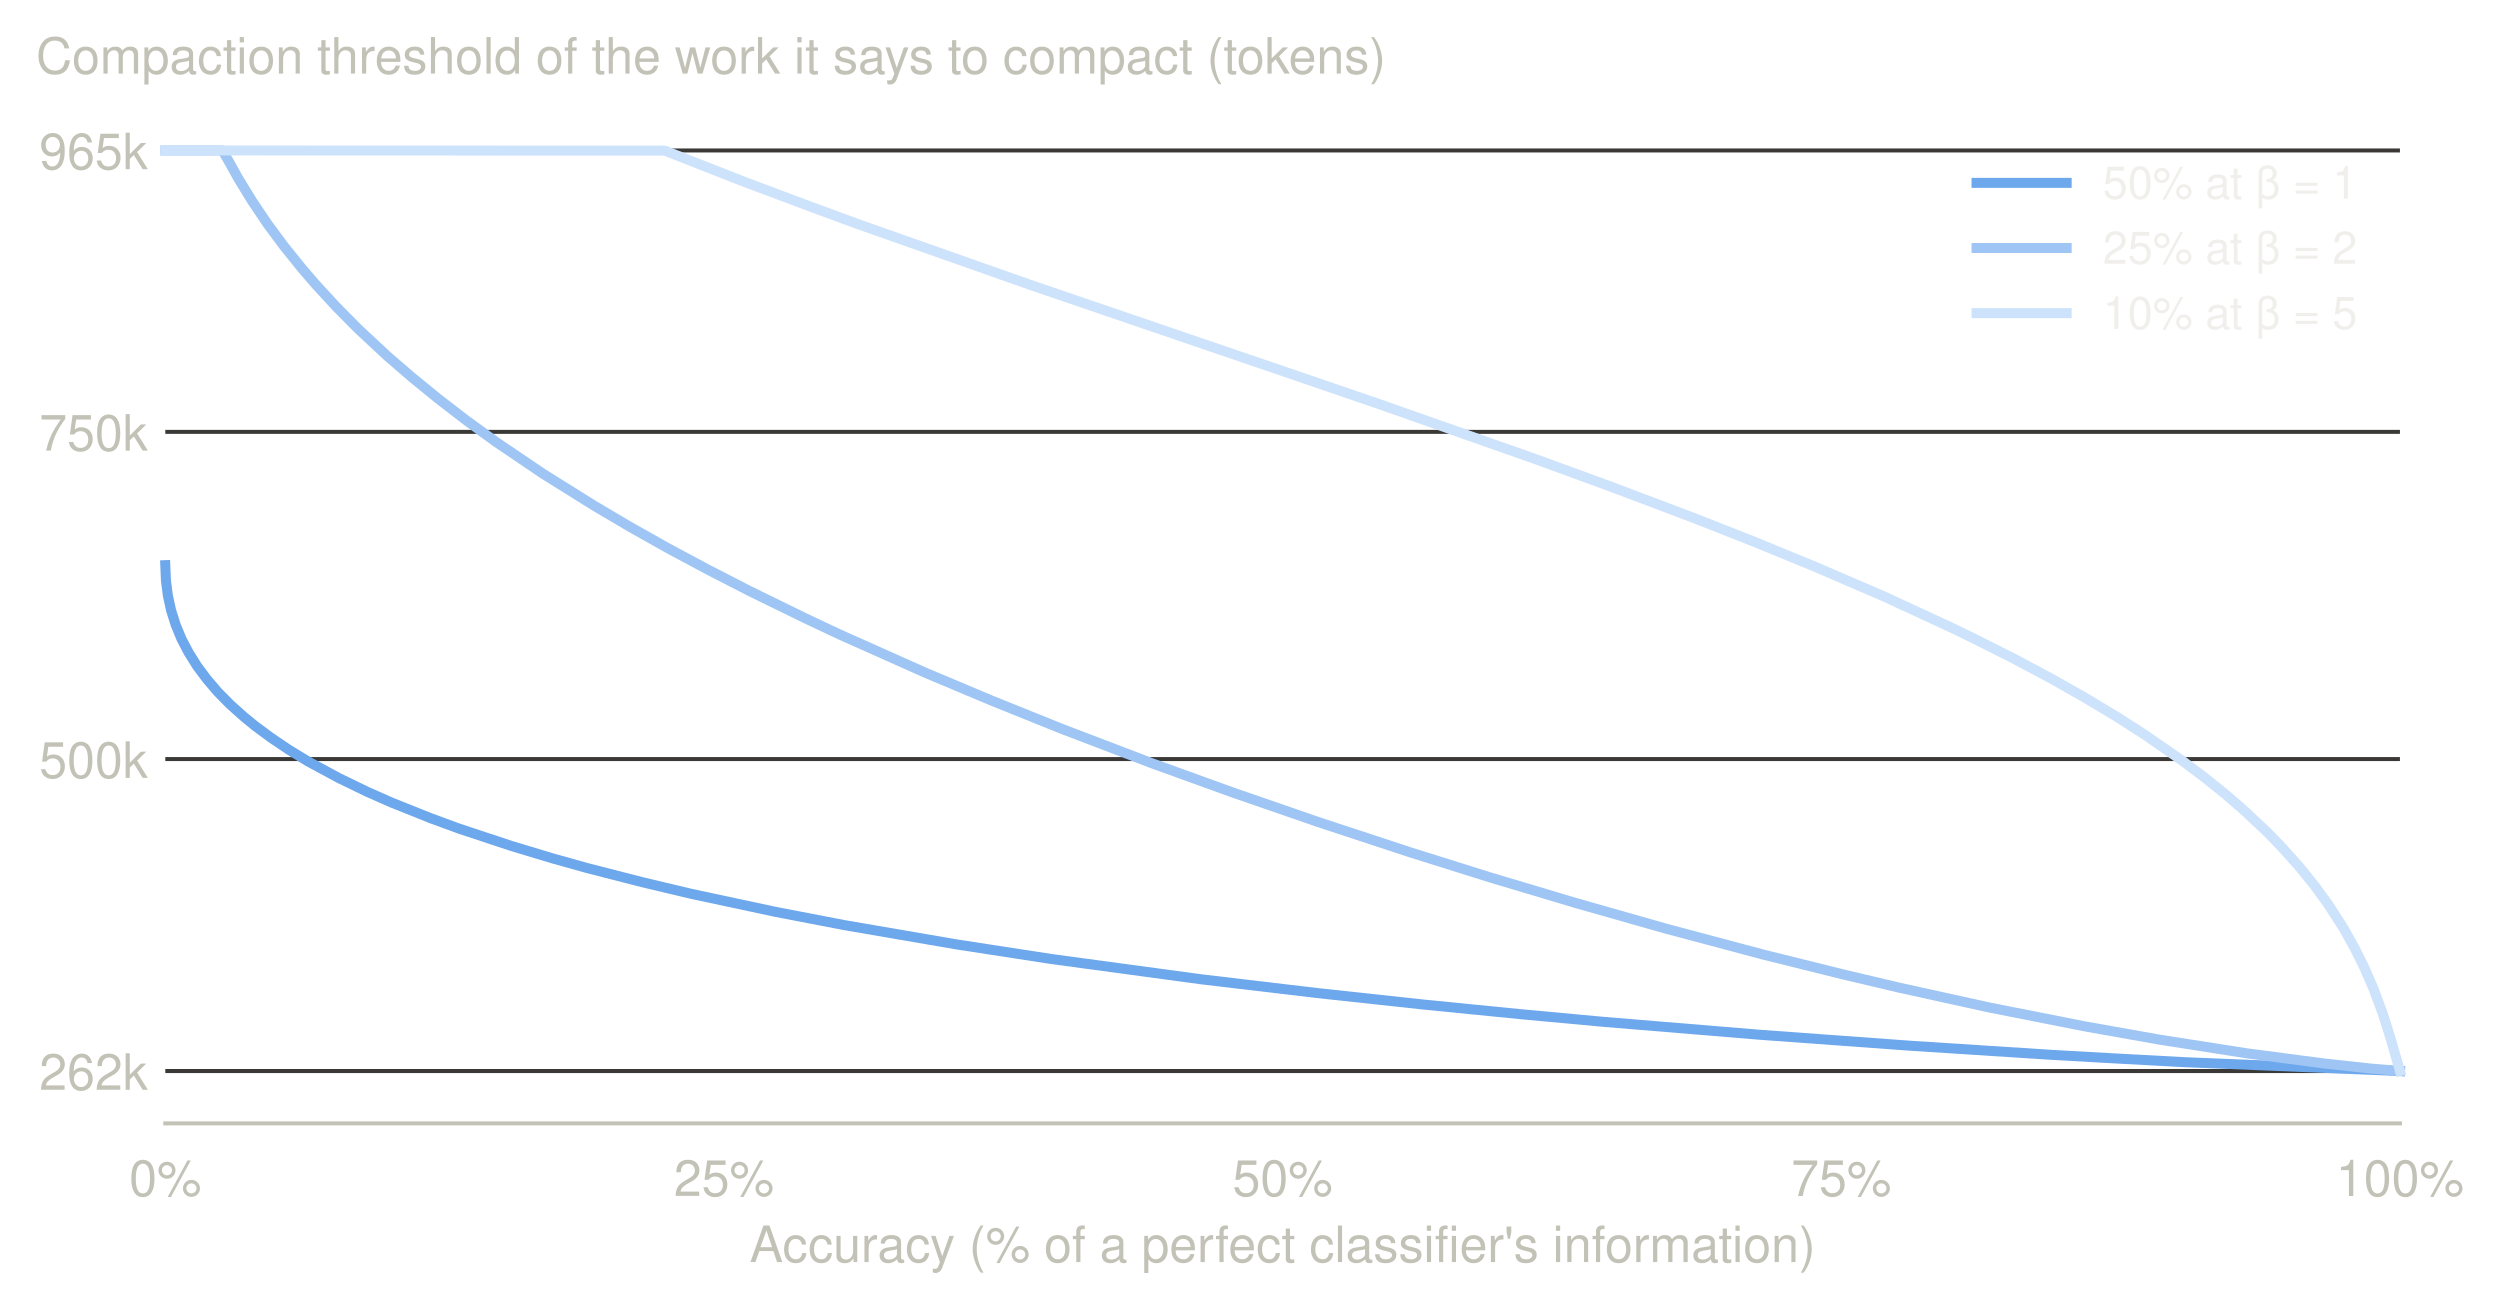
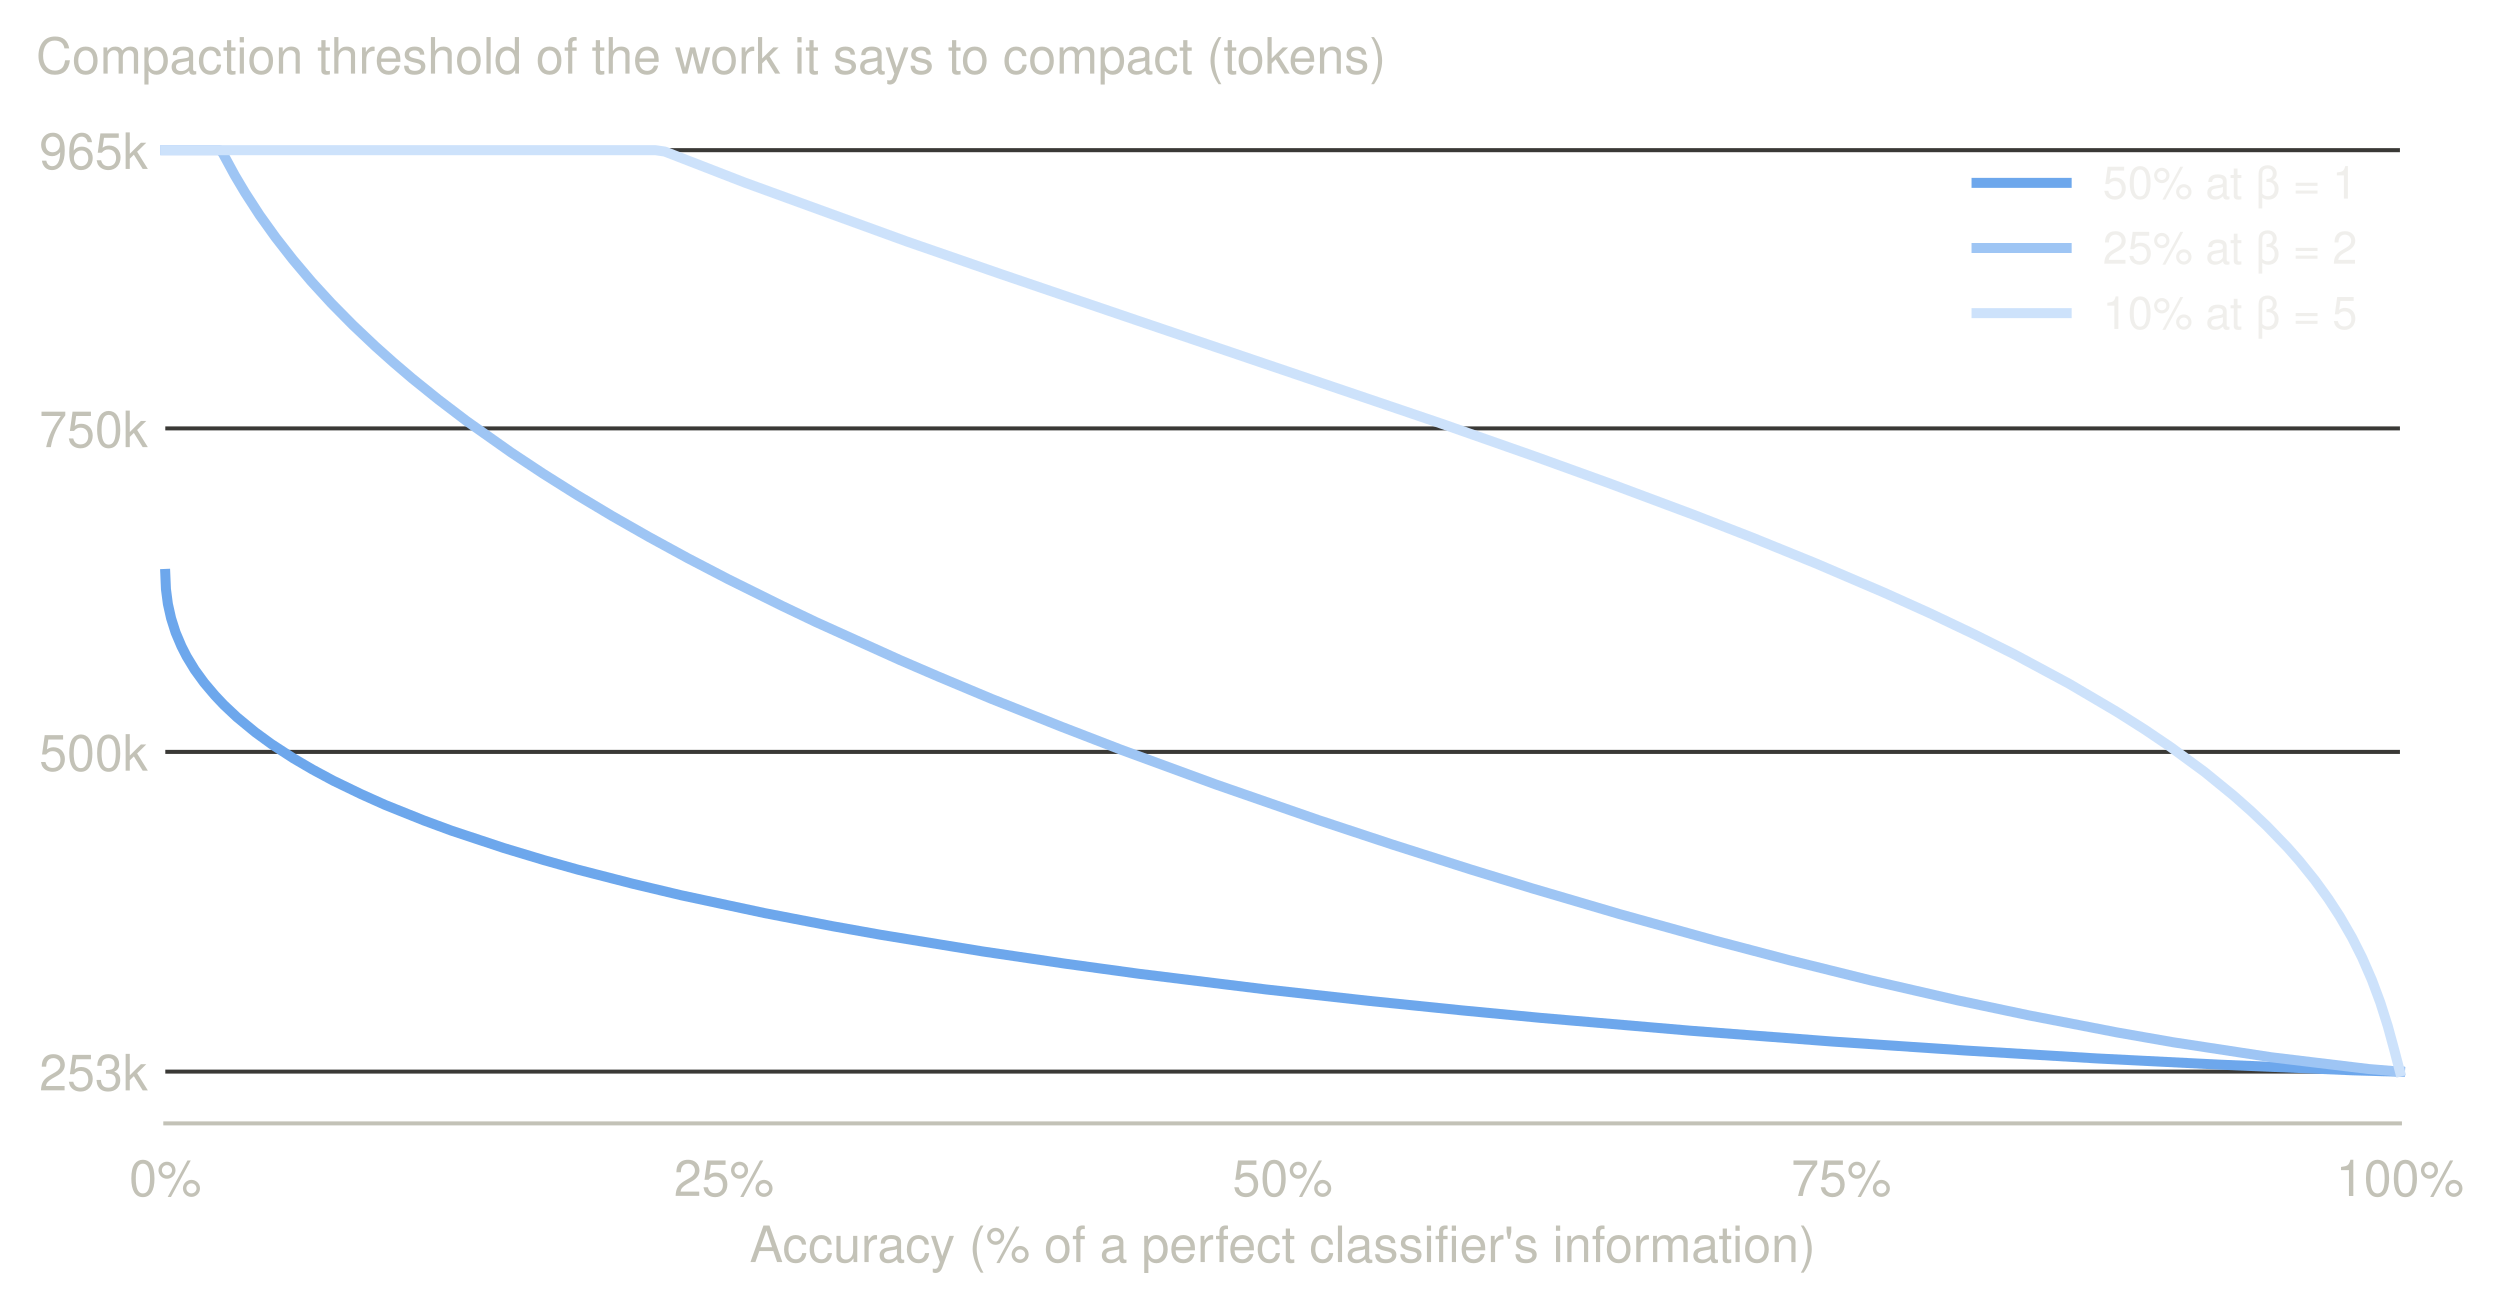
<svg xmlns="http://www.w3.org/2000/svg" width="499.408pt" height="261.454pt" viewBox="0 0 499.408 261.454" version="1.1">
  <defs>
    <style type="text/css">*{stroke-linejoin: round; stroke-linecap: butt}</style>
  </defs>
  <g id="figure_1">
    <g id="patch_1">
      <path d="M 0 261.454  L 499.408 261.454  L 499.408 0  L 0 0  L 0 261.454  z " style="fill: none" />
    </g>
    <g id="axes_1">
      <g id="patch_2">
        <path d="M 33.02 224.411  L 479.42 224.411  L 479.42 24.827  L 33.02 24.827  L 33.02 224.411  z " style="fill: none" />
      </g>
      <g id="matplotlib.axis_1">
        <g id="xtick_1">
          <g id="line2d_1" />
          <g id="text_1">
            <text style="font-size: 10px; font-family: 'Helvetica', 'Arial', 'DejaVu Sans'; text-anchor: middle; fill: #c3c2b7" x="33.02" y="238.911" transform="rotate(-0 33.02 238.9111)">0%</text>
          </g>
        </g>
        <g id="xtick_2">
          <g id="line2d_2" />
          <g id="text_2">
            <text style="font-size: 10px; font-family: 'Helvetica', 'Arial', 'DejaVu Sans'; text-anchor: middle; fill: #c3c2b7" x="144.62" y="238.911" transform="rotate(-0 144.62 238.9111)">25%</text>
          </g>
        </g>
        <g id="xtick_3">
          <g id="line2d_3" />
          <g id="text_3">
            <text style="font-size: 10px; font-family: 'Helvetica', 'Arial', 'DejaVu Sans'; text-anchor: middle; fill: #c3c2b7" x="256.22" y="238.911" transform="rotate(-0 256.22 238.9111)">50%</text>
          </g>
        </g>
        <g id="xtick_4">
          <g id="line2d_4" />
          <g id="text_4">
            <text style="font-size: 10px; font-family: 'Helvetica', 'Arial', 'DejaVu Sans'; text-anchor: middle; fill: #c3c2b7" x="367.82" y="238.911" transform="rotate(-0 367.82 238.9111)">75%</text>
          </g>
        </g>
        <g id="xtick_5">
          <g id="line2d_5" />
          <g id="text_5">
            <text style="font-size: 10px; font-family: 'Helvetica', 'Arial', 'DejaVu Sans'; text-anchor: middle; fill: #c3c2b7" x="479.42" y="238.911" transform="rotate(-0 479.42 238.9111)">100%</text>
          </g>
        </g>
        <g id="text_6">
          <text style="font-size: 10px; font-family: 'Helvetica', 'Arial', 'DejaVu Sans'; text-anchor: middle; fill: #c3c2b7" x="256.22" y="252.11" transform="rotate(-0 256.22 252.1103)">Accuracy (% of a perfect classifier's information)</text>
        </g>
      </g>
      <g id="matplotlib.axis_2">
        <g id="ytick_1">
          <g id="line2d_6">
-             <path d="M 33.02 213.953  L 479.42 213.953  " clip-path="url(#p38efda6e9a)" style="fill: none; stroke: #3a3936; stroke-width: 0.8; stroke-linecap: square" />
+             <path d="M 33.02 214.071  L 479.42 214.071  " clip-path="url(#p38efda6e9a)" style="fill: none; stroke: #3a3936; stroke-width: 0.8; stroke-linecap: square" />
          </g>
          <g id="line2d_7" />
          <g id="text_7">
-             <text style="font-size: 10px; font-family: 'Helvetica', 'Arial', 'DejaVu Sans'; text-anchor: end; fill: #c3c2b7" x="29.52" y="217.703" transform="rotate(-0 29.52 217.7026)">262k</text>
+             <text style="font-size: 10px; font-family: 'Helvetica', 'Arial', 'DejaVu Sans'; text-anchor: end; fill: #c3c2b7" x="29.52" y="217.821" transform="rotate(-0 29.52 217.8209)">253k</text>
          </g>
        </g>
        <g id="ytick_2">
          <g id="line2d_8">
-             <path d="M 33.02 151.637  L 479.42 151.637  " clip-path="url(#p38efda6e9a)" style="fill: none; stroke: #3a3936; stroke-width: 0.8; stroke-linecap: square" />
+             <path d="M 33.02 150.202  L 479.42 150.202  " clip-path="url(#p38efda6e9a)" style="fill: none; stroke: #3a3936; stroke-width: 0.8; stroke-linecap: square" />
          </g>
          <g id="line2d_9" />
          <g id="text_8">
-             <text style="font-size: 10px; font-family: 'Helvetica', 'Arial', 'DejaVu Sans'; text-anchor: end; fill: #c3c2b7" x="29.52" y="155.387" transform="rotate(-0 29.52 155.3871)">500k</text>
+             <text style="font-size: 10px; font-family: 'Helvetica', 'Arial', 'DejaVu Sans'; text-anchor: end; fill: #c3c2b7" x="29.52" y="153.952" transform="rotate(-0 29.52 153.9521)">500k</text>
          </g>
        </g>
        <g id="ytick_3">
          <g id="line2d_10">
-             <path d="M 33.02 86.271  L 479.42 86.271  " clip-path="url(#p38efda6e9a)" style="fill: none; stroke: #3a3936; stroke-width: 0.8; stroke-linecap: square" />
+             <path d="M 33.02 85.576  L 479.42 85.576  " clip-path="url(#p38efda6e9a)" style="fill: none; stroke: #3a3936; stroke-width: 0.8; stroke-linecap: square" />
          </g>
          <g id="line2d_11" />
          <g id="text_9">
-             <text style="font-size: 10px; font-family: 'Helvetica', 'Arial', 'DejaVu Sans'; text-anchor: end; fill: #c3c2b7" x="29.52" y="90.021" transform="rotate(-0 29.52 90.02114)">750k</text>
+             <text style="font-size: 10px; font-family: 'Helvetica', 'Arial', 'DejaVu Sans'; text-anchor: end; fill: #c3c2b7" x="29.52" y="89.326" transform="rotate(-0 29.52 89.32583)">750k</text>
          </g>
        </g>
        <g id="ytick_4">
          <g id="line2d_12">
-             <path d="M 33.02 30.056  L 479.42 30.056  " clip-path="url(#p38efda6e9a)" style="fill: none; stroke: #3a3936; stroke-width: 0.8; stroke-linecap: square" />
+             <path d="M 33.02 29.997  L 479.42 29.997  " clip-path="url(#p38efda6e9a)" style="fill: none; stroke: #3a3936; stroke-width: 0.8; stroke-linecap: square" />
          </g>
          <g id="line2d_13" />
          <g id="text_10">
-             <text style="font-size: 10px; font-family: 'Helvetica', 'Arial', 'DejaVu Sans'; text-anchor: end; fill: #c3c2b7" x="29.52" y="33.806" transform="rotate(-0 29.52 33.80639)">965k</text>
+             <text style="font-size: 10px; font-family: 'Helvetica', 'Arial', 'DejaVu Sans'; text-anchor: end; fill: #c3c2b7" x="29.52" y="33.747" transform="rotate(-0 29.52 33.74721)">965k</text>
          </g>
        </g>
        <g id="text_11">
          <text style="font-size: 10px; font-family: 'Helvetica', 'Arial', 'DejaVu Sans'; text-anchor: start; fill: #c3c2b7" x="7.2" y="14.7" transform="rotate(-0 7.2 14.7)">Compaction threshold of the work it says to compact (tokens)</text>
        </g>
      </g>
      <g id="line2d_14">
-         <path d="M 33.02 112.897  L 33.149 115.982  L 33.535 118.989  L 34.18 121.943  L 35.083 124.793  L 36.245 127.617  L 37.668 130.336  L 39.352 133.029  L 41.299 135.644  L 43.51 138.233  L 45.988 140.743  L 48.733 143.2  L 50.97 145.031  L 54.192 147.41  L 57.689 149.763  L 61.464 152.064  L 67.658 155.411  L 73.314 158.156  L 78.168 160.3  L 86.012 163.438  L 91.623 165.503  L 102.199 169.007  L 110.36 171.465  L 117.265 173.399  L 128.27 176.223  L 138.055 178.55  L 154.932 182.159  L 168.631 184.799  L 190.984 188.643  L 209.996 191.571  L 239.924 195.624  L 263.073 198.369  L 284.58 200.696  L 303.847 202.605  L 320.268 204.122  L 351.572 206.71  L 381.713 208.906  L 410.114 210.737  L 422.654 211.442  L 436.2 212.175  L 478.762 213.926  L 479.42 213.953  L 479.42 213.953  " style="fill: none; stroke: #6da7ec; stroke-width: 2; stroke-linecap: square" />
+         <path d="M 33.02 114.65  L 33.149 117.674  L 33.535 120.647  L 34.18 123.517  L 35.083 126.36  L 36.245 129.1  L 37.288 131.142  L 38.907 133.805  L 40.788 136.39  L 42.933 138.923  L 44.716 140.811  L 47.327 143.266  L 50.97 146.265  L 54.192 148.617  L 58.606 151.487  L 62.452 153.736  L 66.581 155.959  L 72.146 158.647  L 76.927 160.793  L 84.657 163.895  L 90.191 165.937  L 100.628 169.401  L 108.687 171.831  L 115.507 173.744  L 126.381 176.536  L 136.052 178.837  L 152.737 182.404  L 166.283 185.015  L 175.834 186.721  L 196.264 190.056  L 212.837 192.512  L 227.537 194.528  L 252.912 197.656  L 273.621 199.957  L 292.13 201.844  L 307.863 203.343  L 337.715 205.902  L 366.195 208.074  L 392.643 209.857  L 418.835 211.434  L 443.354 212.675  L 470.029 213.812  L 473.637 213.916  L 476.091 213.993  L 479.42 214.071  L 479.42 214.071  " style="fill: none; stroke: #6da7ec; stroke-width: 2; stroke-linecap: square" />
      </g>
      <g id="line2d_15">
-         <path d="M 33.02 30.056  L 44.431 30.056  L 45.642 32.131  L 47.576 35.608  L 50.378 40.184  L 53.435 44.733  L 56.753 49.204  L 60.334 53.649  L 63.196 56.97  L 67.248 61.362  L 71.577 65.729  L 77.384 71.141  L 82.355 75.429  L 87.62 79.717  L 93.188 84.005  L 99.067 88.267  L 108.486 94.647  L 118.655 101  L 125.87 105.262  L 133.448 109.524  L 141.402 113.786  L 149.749 118.074  L 160.759 123.46  L 167.687 126.728  L 184.855 134.389  L 198.036 139.932  L 212.049 145.58  L 230.066 152.456  L 246.185 158.287  L 263.427 164.248  L 281.935 170.34  L 297.774 175.308  L 314.664 180.354  L 332.767 185.505  L 352.306 190.708  L 368.093 194.63  L 379.262 197.271  L 397.19 201.219  L 416.35 205.01  L 431.506 207.704  L 448.879 210.423  L 464.178 212.436  L 473.548 213.456  L 479.42 213.953  L 479.42 213.953  " style="fill: none; stroke: #9ec5f4; stroke-width: 2; stroke-linecap: square" />
+         <path d="M 33.02 29.997  L 43.849 29.997  L 44.431 30.48  L 46.916 35.056  L 48.945 38.468  L 51.874 42.992  L 55.061 47.438  L 58.51 51.859  L 62.225 56.253  L 66.209 60.596  L 70.469 64.913  L 75.008 69.205  L 78.6 72.41  L 82.355 75.616  L 87.62 79.855  L 93.188 84.094  L 102.125 90.402  L 108.486 94.616  L 115.18 98.829  L 122.218 103.043  L 129.613 107.257  L 137.377 111.496  L 145.525 115.736  L 156.276 121.061  L 163.041 124.292  L 179.802 131.866  L 187.427 135.149  L 198.036 139.596  L 212.049 145.179  L 223.906 149.755  L 242.875 156.709  L 263.427 163.843  L 278.124 168.703  L 293.721 173.667  L 306.079 177.467  L 323.551 182.611  L 342.34 187.833  L 357.45 191.814  L 373.607 195.82  L 391.04 199.827  L 405.251 202.826  L 422.878 206.238  L 434.098 208.203  L 453.699 211.201  L 473.182 213.554  L 479.42 214.071  L 479.42 214.071  " style="fill: none; stroke: #9ec5f4; stroke-width: 2; stroke-linecap: square" />
      </g>
      <g id="line2d_16">
-         <path d="M 33.02 30.056  L 132.788 30.091  L 148.716 36.34  L 161.843 41.256  L 171.217 44.707  L 205.686 56.865  L 233.932 66.513  L 259.12 75.115  L 275.086 80.58  L 306.527 91.64  L 321.704 97.183  L 338.179 103.406  L 350.024 108.06  L 362.692 113.263  L 376.342 119.146  L 390.073 125.499  L 394.384 127.591  L 402.471 131.67  L 409.878 135.618  L 416.651 139.461  L 422.833 143.174  L 428.46 146.782  L 435.958 151.986  L 440.384 155.306  L 444.39 158.522  L 448.141 161.764  L 452.799 166.131  L 455.601 169.007  L 459.292 173.112  L 462.433 177.008  L 465.108 180.694  L 468.057 185.27  L 470.416 189.48  L 472.306 193.297  L 474.126 197.48  L 475.942 202.37  L 477.523 207.338  L 479.42 213.953  L 479.42 213.953  " style="fill: none; stroke: #cde2fb; stroke-width: 2; stroke-linecap: square" />
+         <path d="M 33.02 29.997  L 130.914 29.997  L 132.788 30.274  L 148.716 36.452  L 181.134 48.24  L 199.939 54.754  L 227.289 64.06  L 287.957 84.637  L 306.527 91.152  L 321.704 96.632  L 338.179 102.784  L 350.024 107.386  L 362.692 112.53  L 376.342 118.372  L 385.577 122.534  L 394.384 126.722  L 402.471 130.755  L 413.342 136.597  L 422.833 142.181  L 428.46 145.748  L 433.579 149.212  L 440.384 154.201  L 446.244 158.983  L 449.689 162.034  L 452.799 164.981  L 456.894 169.22  L 459.292 171.935  L 462.433 175.838  L 465.108 179.535  L 467.383 183.024  L 469.875 187.341  L 471.867 191.297  L 473.806 195.743  L 475.496 200.267  L 476.995 204.997  L 478.259 209.625  L 479.42 214.071  L 479.42 214.071  " style="fill: none; stroke: #cde2fb; stroke-width: 2; stroke-linecap: square" />
      </g>
      <g id="patch_3">
        <path d="M 33.02 224.411  L 479.42 224.411  " style="fill: none; stroke: #c3c2b7; stroke-width: 0.8; stroke-linejoin: miter; stroke-linecap: square" />
      </g>
      <g id="legend_1">
        <g id="line2d_17">
          <path d="M 394.842 36.527  L 403.842 36.527  L 412.842 36.527  " style="fill: none; stroke: #6da7ec; stroke-width: 2; stroke-linecap: square" />
        </g>
        <g id="text_12">
          <text style="font-size: 9px; font-family: 'Helvetica', 'Arial', 'DejaVu Sans'; text-anchor: start; fill: #f0efec" x="420.043" y="39.677" transform="rotate(-0 420.0425 39.67711)">50% at β = 1</text>
        </g>
        <g id="line2d_18">
          <path d="M 394.842 49.539  L 403.842 49.539  L 412.842 49.539  " style="fill: none; stroke: #9ec5f4; stroke-width: 2; stroke-linecap: square" />
        </g>
        <g id="text_13">
          <text style="font-size: 9px; font-family: 'Helvetica', 'Arial', 'DejaVu Sans'; text-anchor: start; fill: #f0efec" x="420.043" y="52.689" transform="rotate(-0 420.0425 52.68914)">25% at β = 2</text>
        </g>
        <g id="line2d_19">
          <path d="M 394.842 62.551  L 403.842 62.551  L 412.842 62.551  " style="fill: none; stroke: #cde2fb; stroke-width: 2; stroke-linecap: square" />
        </g>
        <g id="text_14">
          <text style="font-size: 9px; font-family: 'Helvetica', 'Arial', 'DejaVu Sans'; text-anchor: start; fill: #f0efec" x="420.043" y="65.701" transform="rotate(-0 420.0425 65.70117)">10% at β = 5</text>
        </g>
      </g>
    </g>
  </g>
  <defs>
    <clipPath id="p38efda6e9a">
      <rect x="33.02" y="24.827" width="446.4" height="199.584" />
    </clipPath>
  </defs>
</svg>
